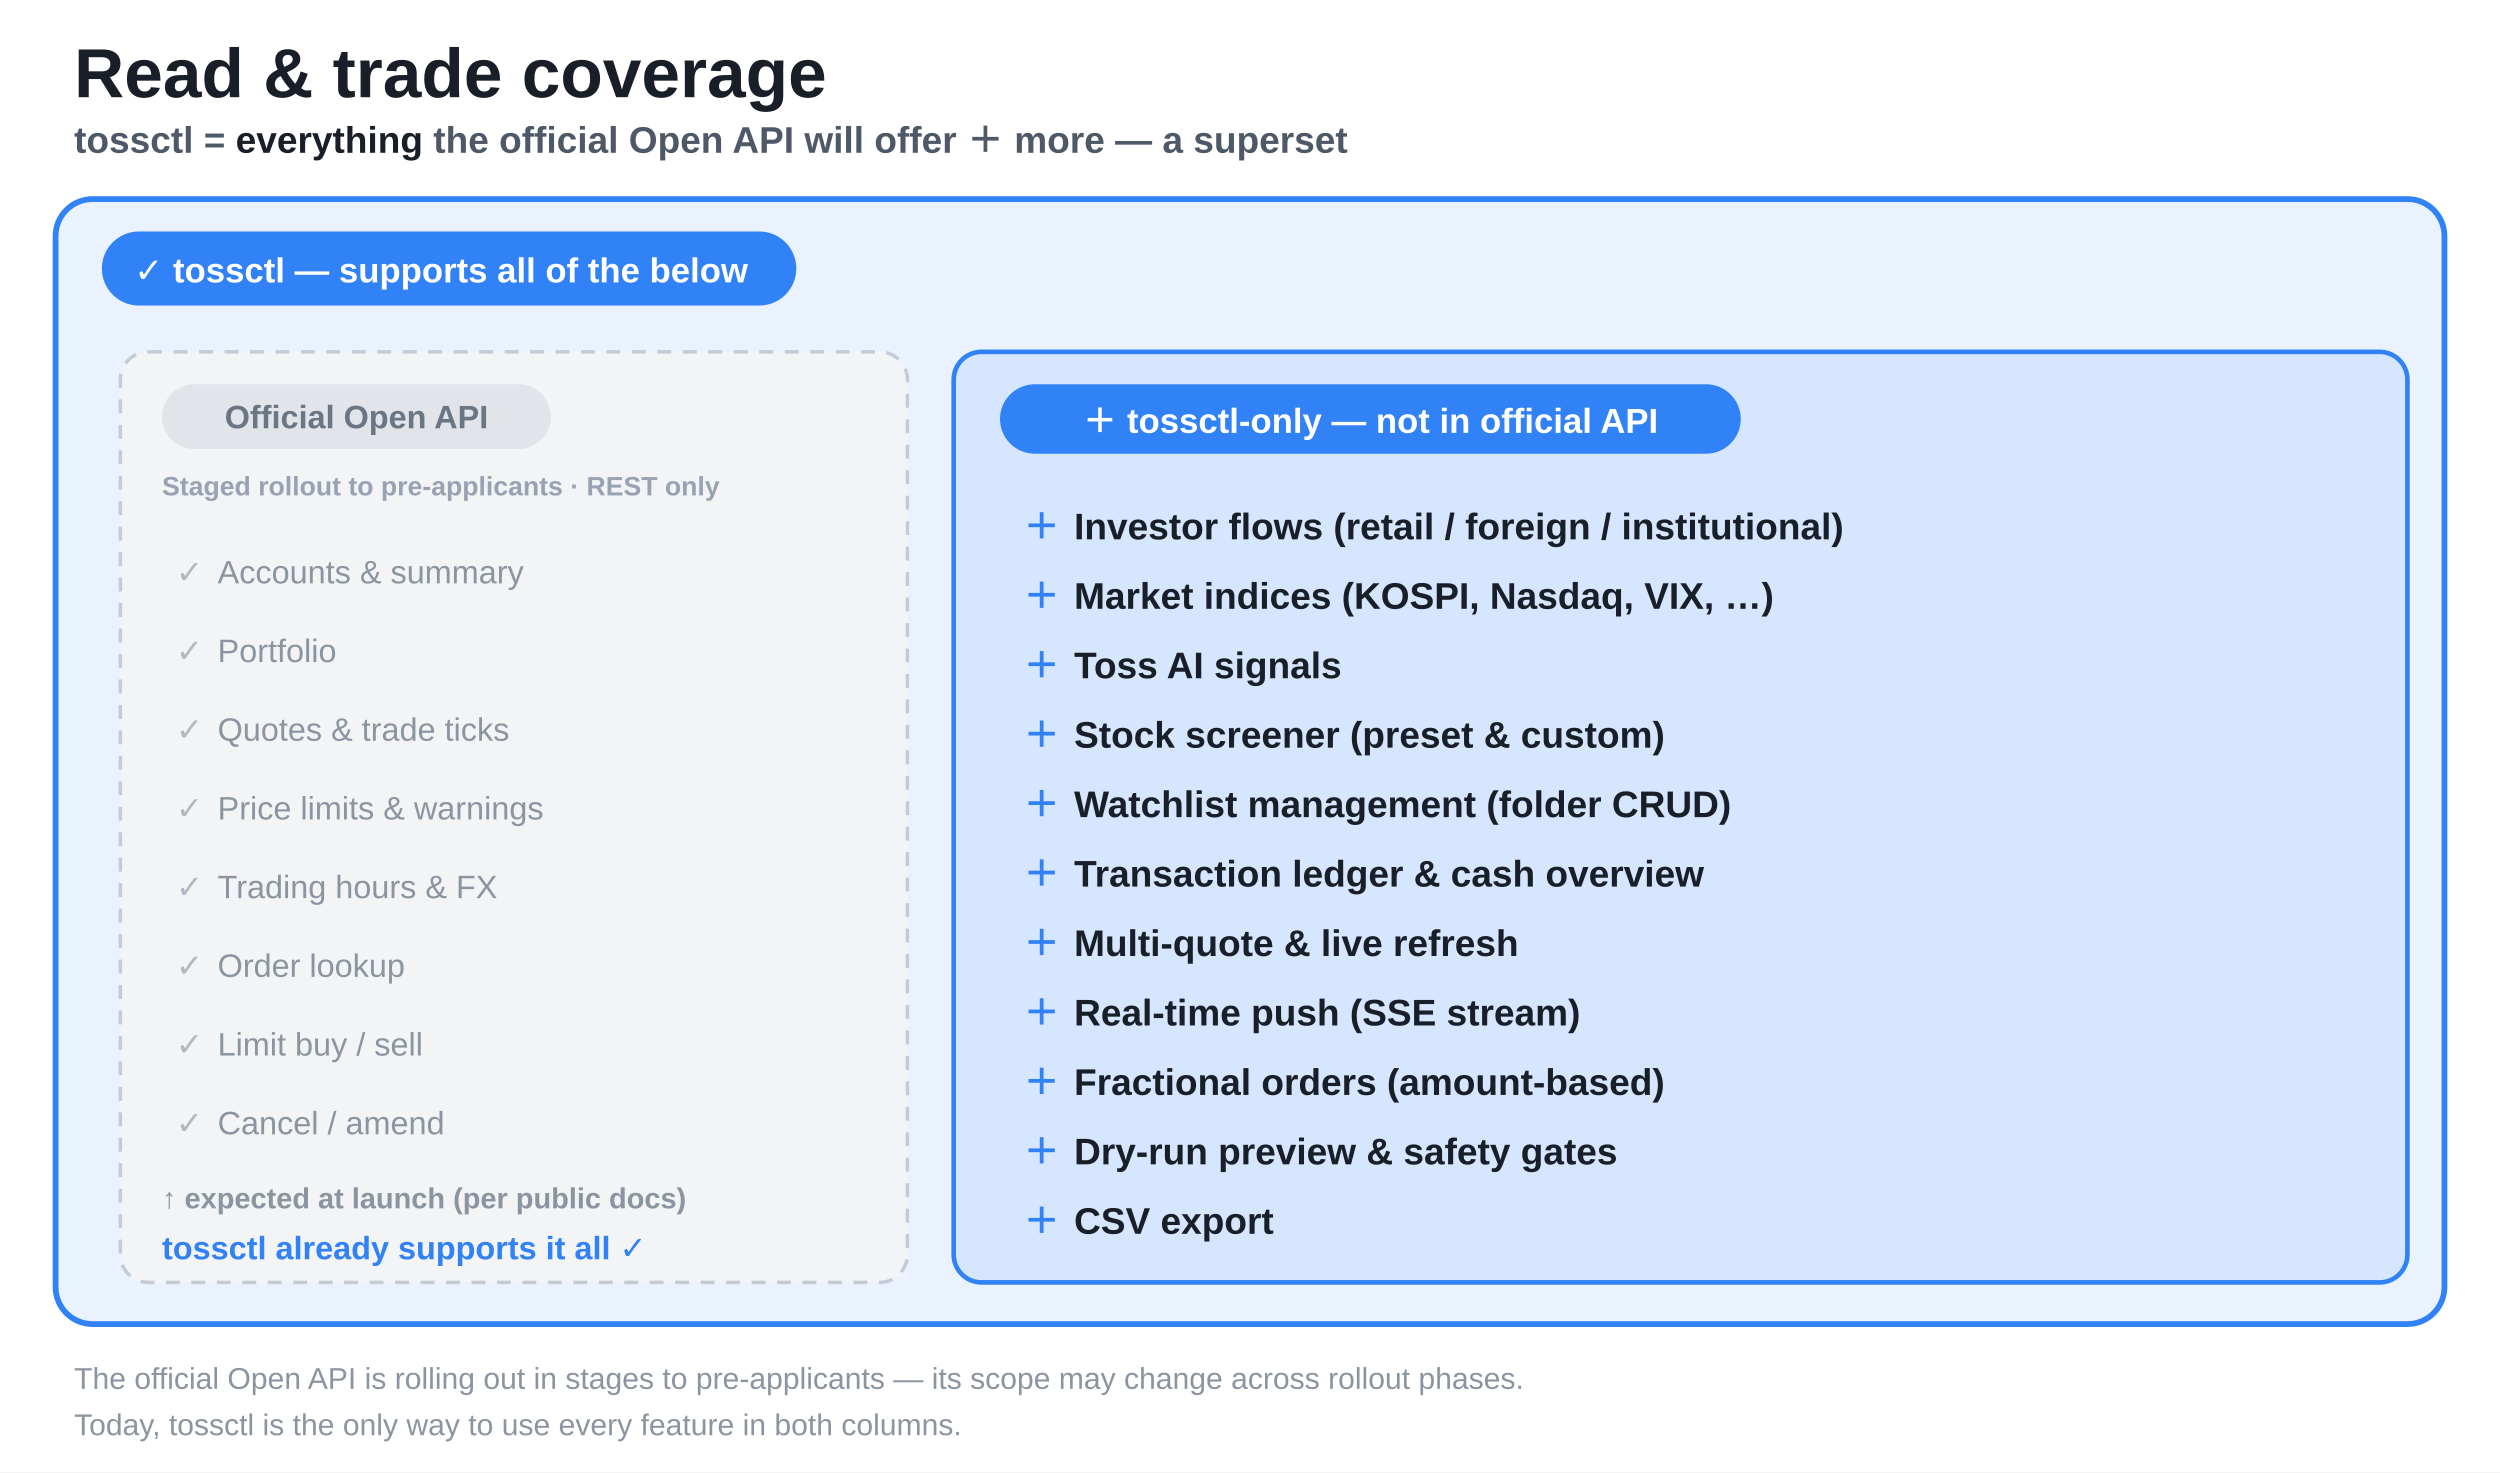
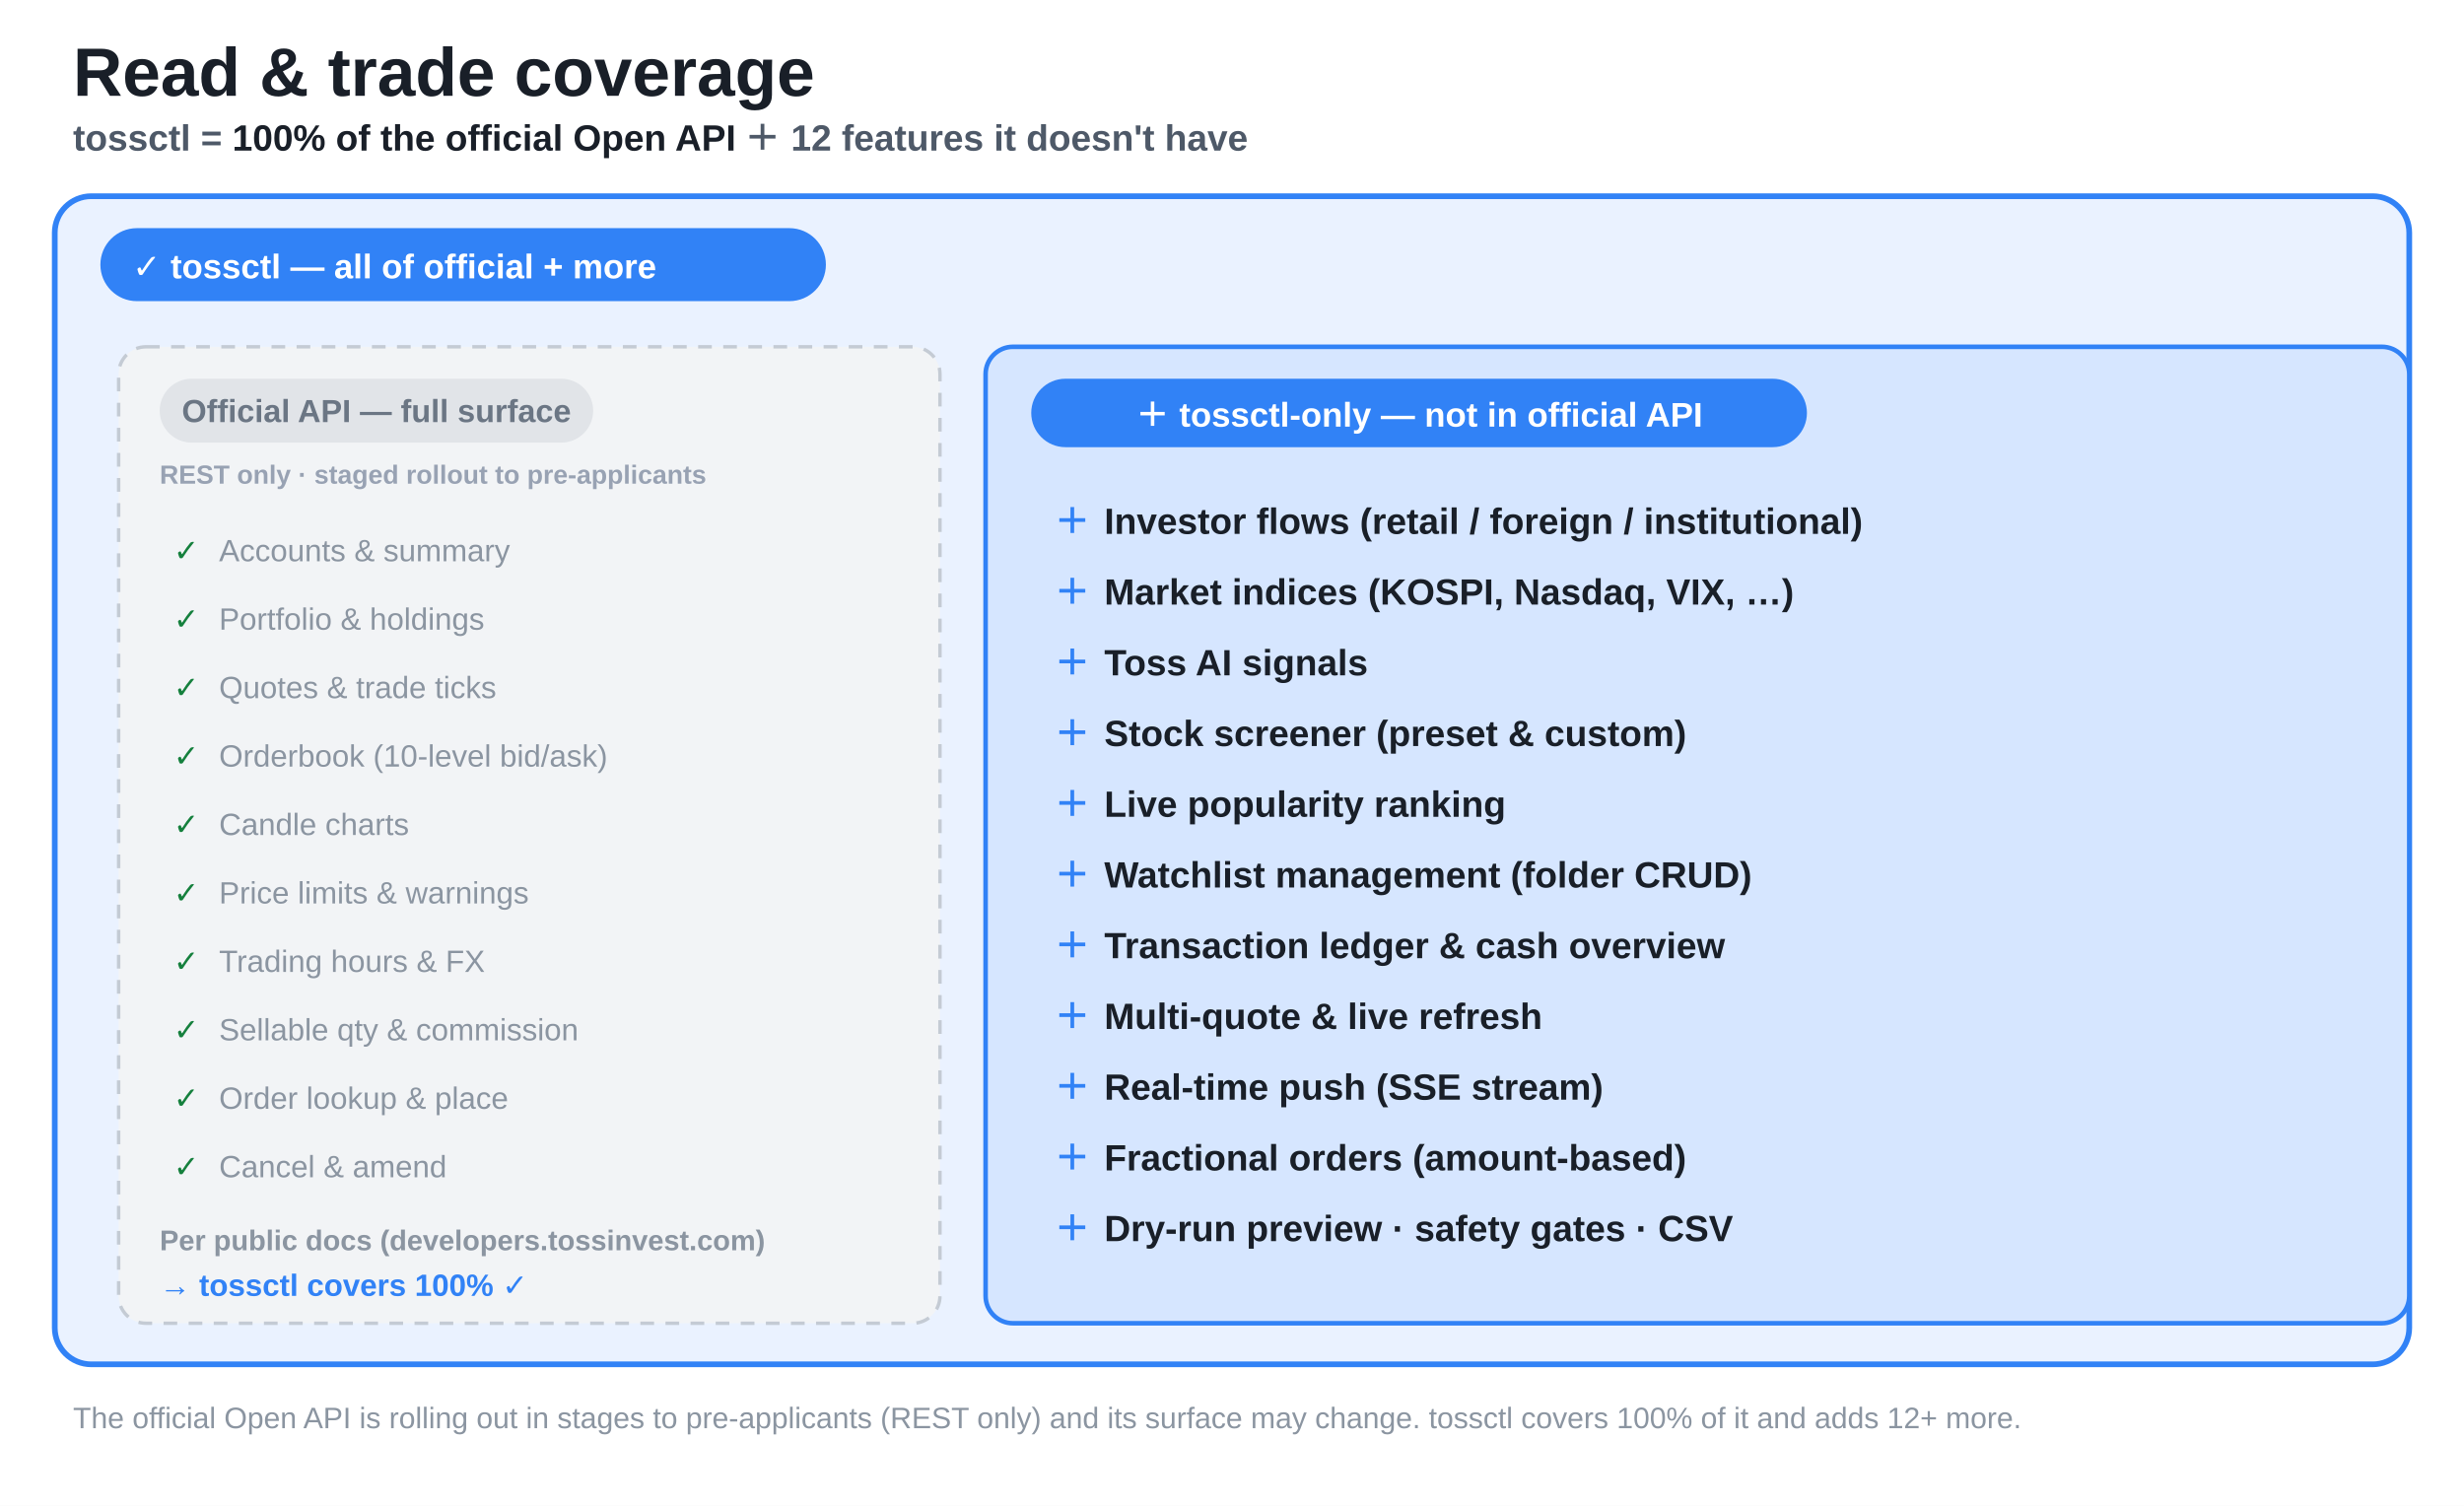
- <svg xmlns="http://www.w3.org/2000/svg" width="1080" height="636" viewBox="0 0 1080 636" font-family="'Pretendard','Segoe UI','Helvetica Neue',Arial,sans-serif">
+ <svg xmlns="http://www.w3.org/2000/svg" width="1080" height="660" viewBox="0 0 1080 660" font-family="'Pretendard','Segoe UI','Helvetica Neue',Arial,sans-serif">
  <defs>
    <style>
      .title { font-size: 30px; font-weight: 800; fill: #191F28; }
      .subtitle { font-size: 16px; font-weight: 600; fill: #4E5968; }
      .legend { font-size: 12.5px; font-weight: 600; fill: #8B95A1; }
-       .legend-hl { font-size: 14px; font-weight: 800; fill: #3182F6; }
+       .legend-hl { font-size: 13.5px; font-weight: 800; fill: #3182F6; }
      .pill-strong { font-size: 15px; font-weight: 700; }
      .pill-muted { font-size: 14px; font-weight: 700; fill: #6B7684; }
      .note-muted { font-size: 11.5px; font-weight: 600; fill: #98A2B3; }
-       .item-muted { font-size: 14px; fill: #8B95A1; }
+       .item-muted { font-size: 13.5px; fill: #8B95A1; }
      .item-strong { font-size: 16px; font-weight: 600; fill: #191F28; }
      .foot { font-size: 13px; fill: #8B95A1; }
-       .check { font-size: 14px; fill: #B0B8C1; font-weight: 800; }
+       .check { font-size: 13.5px; fill: #15803D; font-weight: 800; }
      .plus { font-size: 16px; fill: #3182F6; font-weight: 800; }
    </style>
  </defs>
-   <rect width="1080" height="636" fill="#FFFFFF" />
+   <rect width="1080" height="660" fill="#FFFFFF" />
  <text x="32" y="42" class="title">Read &amp; trade coverage</text>
-   <text x="32" y="66" class="subtitle">tossctl = <tspan font-weight="800" fill="#191F28">everything</tspan> the official Open API will offer ＋ more — a superset</text>
-   <rect x="24" y="86" width="1032" height="486" rx="16" fill="#EAF2FF" stroke="#3182F6" stroke-width="2.5" />
-   <rect x="44" y="100" width="300" height="32" rx="16" fill="#3182F6" />
-   <text x="58" y="122" class="pill-strong" fill="#FFFFFF">✓ tossctl — supports all of the below</text>
-   <rect x="52" y="152" width="340" height="402" rx="12" fill="#F2F4F6" stroke="#C4CBD4" stroke-width="1.5" stroke-dasharray="6 5" />
-   <rect x="70" y="166" width="168" height="28" rx="14" fill="#E1E4E8" />
-   <text x="154" y="185" text-anchor="middle" class="pill-muted">Official Open API</text>
-   <text x="70" y="214" class="note-muted">Staged rollout to pre-applicants · REST only</text>
-   <text x="76" y="252" class="check">✓</text>
-   <text x="94" y="252" class="item-muted">Accounts &amp; summary</text>
-   <text x="76" y="286" class="check">✓</text>
-   <text x="94" y="286" class="item-muted">Portfolio</text>
-   <text x="76" y="320" class="check">✓</text>
-   <text x="94" y="320" class="item-muted">Quotes &amp; trade ticks</text>
-   <text x="76" y="354" class="check">✓</text>
-   <text x="94" y="354" class="item-muted">Price limits &amp; warnings</text>
-   <text x="76" y="388" class="check">✓</text>
-   <text x="94" y="388" class="item-muted">Trading hours &amp; FX</text>
-   <text x="76" y="422" class="check">✓</text>
-   <text x="94" y="422" class="item-muted">Order lookup</text>
+   <text x="32" y="66" class="subtitle">tossctl = <tspan font-weight="800" fill="#191F28">100% of the official Open API</tspan> ＋ 12 features it doesn't have</text>
+   <rect x="24" y="86" width="1032" height="512" rx="16" fill="#EAF2FF" stroke="#3182F6" stroke-width="2.5" />
+   <rect x="44" y="100" width="318" height="32" rx="16" fill="#3182F6" />
+   <text x="58" y="122" class="pill-strong" fill="#FFFFFF">✓ tossctl — all of official + more</text>
+   <rect x="52" y="152" width="360" height="428" rx="12" fill="#F2F4F6" stroke="#C4CBD4" stroke-width="1.5" stroke-dasharray="6 5" />
+   <rect x="70" y="166" width="190" height="28" rx="14" fill="#E1E4E8" />
+   <text x="165" y="185" text-anchor="middle" class="pill-muted">Official API — full surface</text>
+   <text x="70" y="212" class="note-muted">REST only · staged rollout to pre-applicants</text>
+   <text x="76" y="246" class="check">✓</text>
+   <text x="96" y="246" class="item-muted">Accounts &amp; summary</text>
+   <text x="76" y="276" class="check">✓</text>
+   <text x="96" y="276" class="item-muted">Portfolio &amp; holdings</text>
+   <text x="76" y="306" class="check">✓</text>
+   <text x="96" y="306" class="item-muted">Quotes &amp; trade ticks</text>
+   <text x="76" y="336" class="check">✓</text>
+   <text x="96" y="336" class="item-muted">Orderbook (10-level bid/ask)</text>
+   <text x="76" y="366" class="check">✓</text>
+   <text x="96" y="366" class="item-muted">Candle charts</text>
+   <text x="76" y="396" class="check">✓</text>
+   <text x="96" y="396" class="item-muted">Price limits &amp; warnings</text>
+   <text x="76" y="426" class="check">✓</text>
+   <text x="96" y="426" class="item-muted">Trading hours &amp; FX</text>
  <text x="76" y="456" class="check">✓</text>
-   <text x="94" y="456" class="item-muted">Limit buy / sell</text>
-   <text x="76" y="490" class="check">✓</text>
-   <text x="94" y="490" class="item-muted">Cancel / amend</text>
-   <text x="70" y="522" class="legend">↑ expected at launch (per public docs)</text>
-   <text x="70" y="544" class="legend-hl">tossctl already supports it all ✓</text>
-   <rect x="412" y="152" width="628" height="402" rx="12" fill="#D6E6FF" stroke="#3182F6" stroke-width="2" />
-   <rect x="432" y="166" width="320" height="30" rx="15" fill="#3182F6" />
-   <text x="592" y="187" text-anchor="middle" class="pill-strong" fill="#FFFFFF">＋ tossctl-only — not in official API</text>
-   <text x="442" y="233" class="plus">＋</text>
-   <text x="464" y="233" class="item-strong">Investor flows (retail / foreign / institutional)</text>
-   <text x="442" y="263" class="plus">＋</text>
-   <text x="464" y="263" class="item-strong">Market indices (KOSPI, Nasdaq, VIX, …)</text>
-   <text x="442" y="293" class="plus">＋</text>
-   <text x="464" y="293" class="item-strong">Toss AI signals</text>
-   <text x="442" y="323" class="plus">＋</text>
-   <text x="464" y="323" class="item-strong">Stock screener (preset &amp; custom)</text>
-   <text x="442" y="353" class="plus">＋</text>
-   <text x="464" y="353" class="item-strong">Watchlist management (folder CRUD)</text>
-   <text x="442" y="383" class="plus">＋</text>
-   <text x="464" y="383" class="item-strong">Transaction ledger &amp; cash overview</text>
-   <text x="442" y="413" class="plus">＋</text>
-   <text x="464" y="413" class="item-strong">Multi-quote &amp; live refresh</text>
-   <text x="442" y="443" class="plus">＋</text>
-   <text x="464" y="443" class="item-strong">Real-time push (SSE stream)</text>
-   <text x="442" y="473" class="plus">＋</text>
-   <text x="464" y="473" class="item-strong">Fractional orders (amount-based)</text>
-   <text x="442" y="503" class="plus">＋</text>
-   <text x="464" y="503" class="item-strong">Dry-run preview &amp; safety gates</text>
-   <text x="442" y="533" class="plus">＋</text>
-   <text x="464" y="533" class="item-strong">CSV export</text>
-   <text x="32" y="600" class="foot">The official Open API is rolling out in stages to pre-applicants — its scope may change across rollout phases.</text>
-   <text x="32" y="620" class="foot">Today, tossctl is the only way to use every feature in both columns.</text>
+   <text x="96" y="456" class="item-muted">Sellable qty &amp; commission</text>
+   <text x="76" y="486" class="check">✓</text>
+   <text x="96" y="486" class="item-muted">Order lookup &amp; place</text>
+   <text x="76" y="516" class="check">✓</text>
+   <text x="96" y="516" class="item-muted">Cancel &amp; amend</text>
+   <text x="70" y="548" class="legend">Per public docs (developers.tossinvest.com)</text>
+   <text x="70" y="568" class="legend-hl">→ tossctl covers 100% ✓</text>
+   <rect x="432" y="152" width="624" height="428" rx="12" fill="#D6E6FF" stroke="#3182F6" stroke-width="2" />
+   <rect x="452" y="166" width="340" height="30" rx="15" fill="#3182F6" />
+   <text x="622" y="187" text-anchor="middle" class="pill-strong" fill="#FFFFFF">＋ tossctl-only — not in official API</text>
+   <text x="462" y="234" class="plus">＋</text>
+   <text x="484" y="234" class="item-strong">Investor flows (retail / foreign / institutional)</text>
+   <text x="462" y="265" class="plus">＋</text>
+   <text x="484" y="265" class="item-strong">Market indices (KOSPI, Nasdaq, VIX, …)</text>
+   <text x="462" y="296" class="plus">＋</text>
+   <text x="484" y="296" class="item-strong">Toss AI signals</text>
+   <text x="462" y="327" class="plus">＋</text>
+   <text x="484" y="327" class="item-strong">Stock screener (preset &amp; custom)</text>
+   <text x="462" y="358" class="plus">＋</text>
+   <text x="484" y="358" class="item-strong">Live popularity ranking</text>
+   <text x="462" y="389" class="plus">＋</text>
+   <text x="484" y="389" class="item-strong">Watchlist management (folder CRUD)</text>
+   <text x="462" y="420" class="plus">＋</text>
+   <text x="484" y="420" class="item-strong">Transaction ledger &amp; cash overview</text>
+   <text x="462" y="451" class="plus">＋</text>
+   <text x="484" y="451" class="item-strong">Multi-quote &amp; live refresh</text>
+   <text x="462" y="482" class="plus">＋</text>
+   <text x="484" y="482" class="item-strong">Real-time push (SSE stream)</text>
+   <text x="462" y="513" class="plus">＋</text>
+   <text x="484" y="513" class="item-strong">Fractional orders (amount-based)</text>
+   <text x="462" y="544" class="plus">＋</text>
+   <text x="484" y="544" class="item-strong">Dry-run preview · safety gates · CSV</text>
+   <text x="32" y="626" class="foot">The official Open API is rolling out in stages to pre-applicants (REST only) and its surface may change. tossctl covers 100% of it and adds 12+ more.</text>
</svg>
